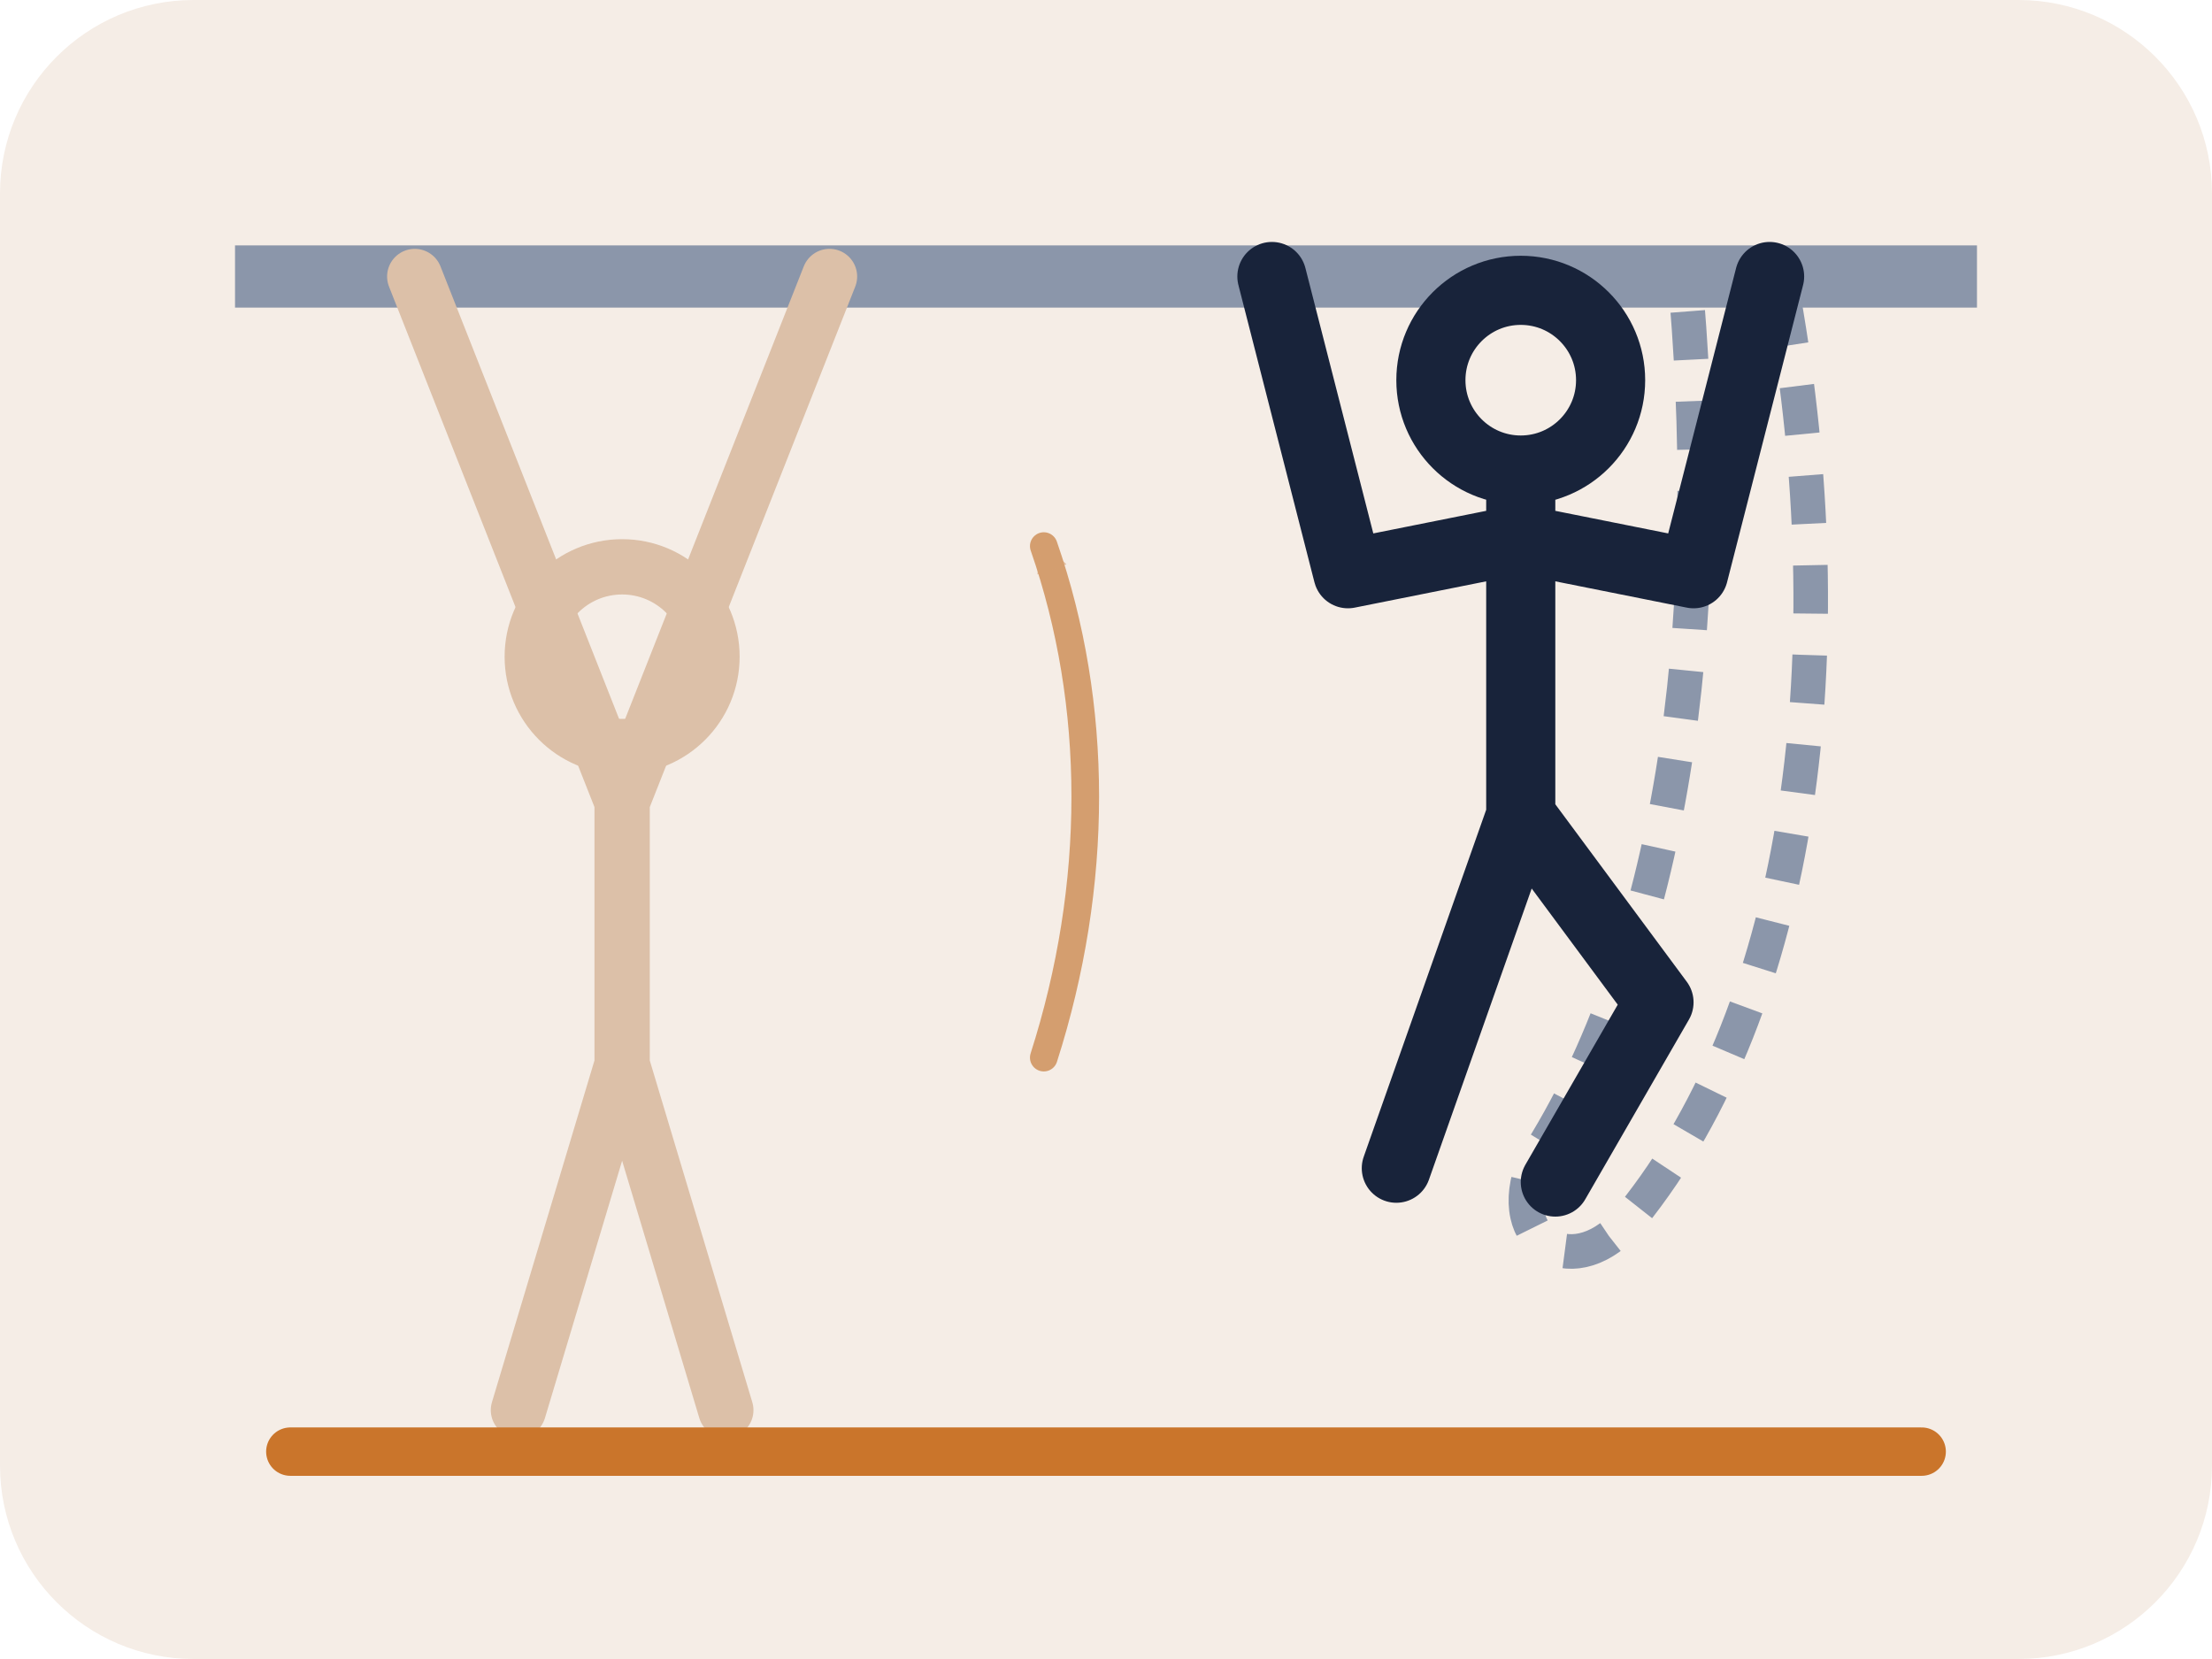
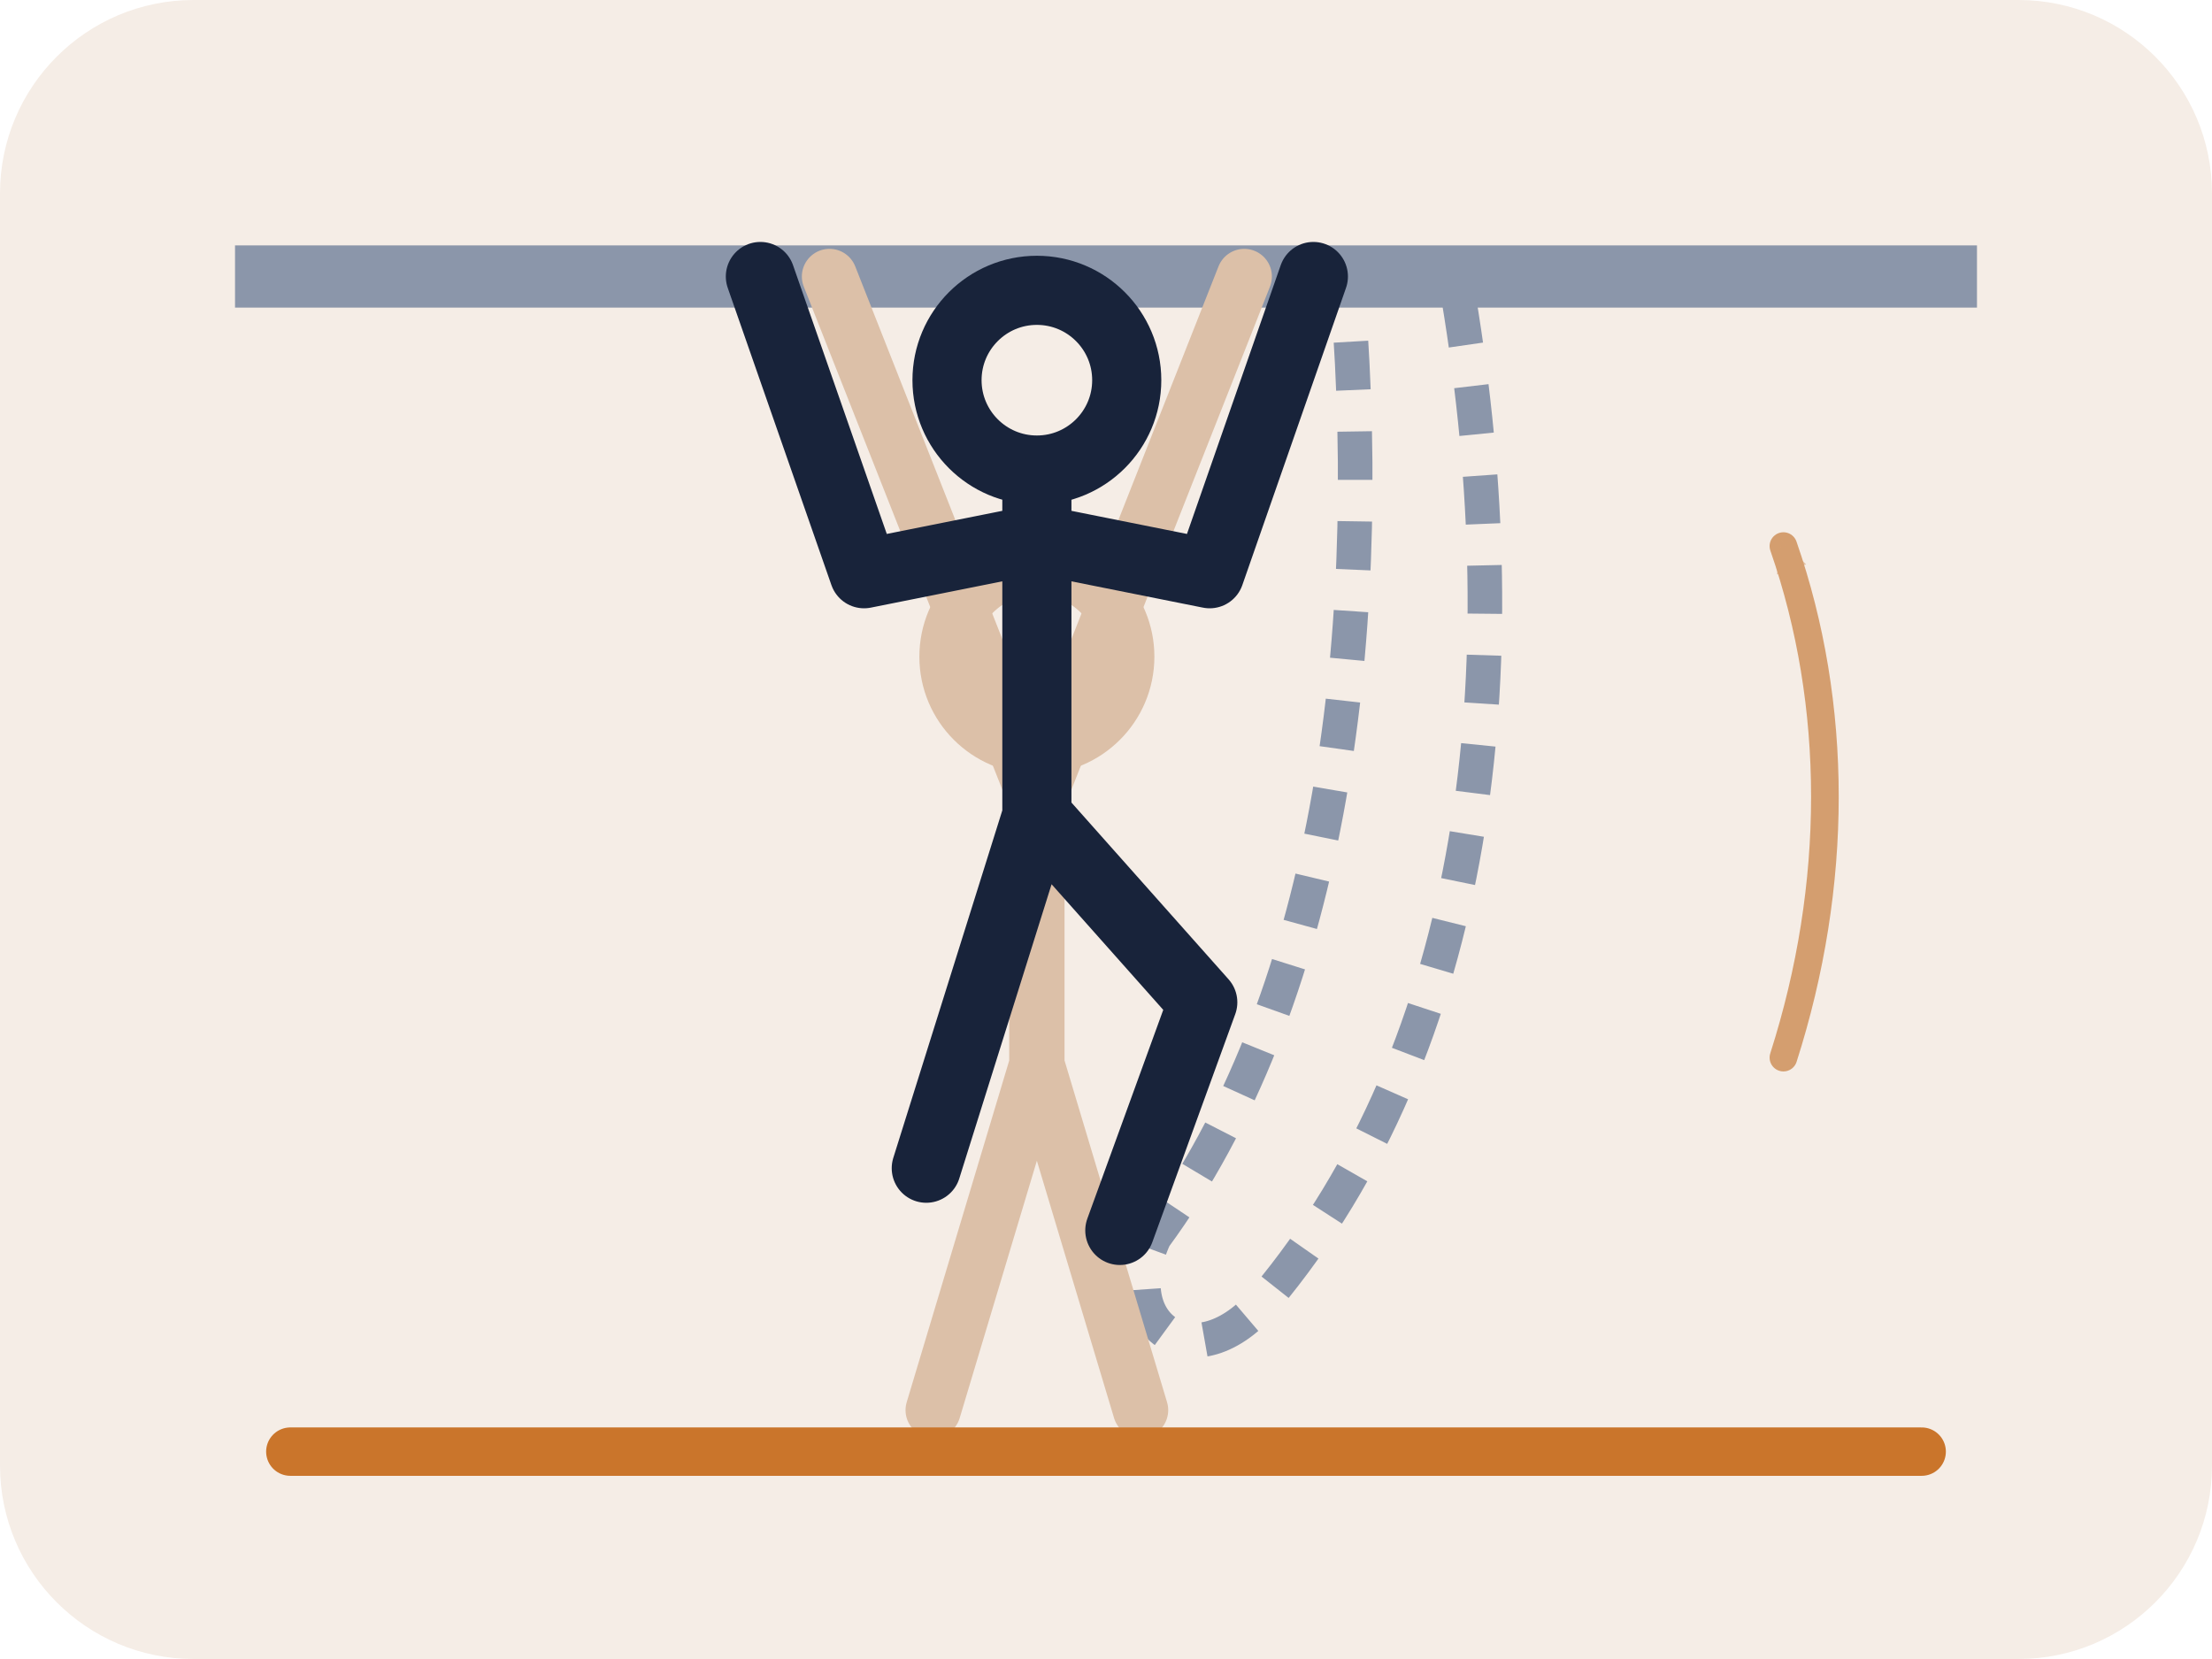
<svg xmlns="http://www.w3.org/2000/svg" viewBox="0 0 320 240" role="img" aria-labelledby="title">
  <defs>
    <marker id="motion-arrow" viewBox="0 0 10 10" refX="8" refY="5" markerWidth="4.5" markerHeight="4.5" markerUnits="userSpaceOnUse" orient="auto-start-reverse">
      <path d="M0 0 10 5 0 10Z" fill="hsl(28 55% 52%)" opacity=".55" />
    </marker>
  </defs>
  <rect width="320" height="240" rx="28" fill="hsl(28 42% 93%)" />
  <path d="M34 40H286" stroke="#8b96aa" stroke-width="9" />
-   <path d="M258 43C267 94 261 145 236 176C228 186 217 180 222 168C242 137 248 91 244 43" fill="none" stroke="#8b96aa" stroke-width="5" stroke-dasharray="7 6" />
+   <path d="M211 43C220 97 214 151 183 188C173 200 161 192 167 179C192 145 199 94 195 43" fill="none" stroke="#8b96aa" stroke-width="5" stroke-dasharray="7 6" />
  <g data-pose="start" fill="none" stroke="hsl(28 42% 76%)" stroke-width="8" stroke-linecap="round" stroke-linejoin="round">
-     <circle cx="90" cy="95" r="13" />
-     <path d="M90 111V154M90 116L60 40M90 116L120 40M90 154L75 204M90 154L105 204" />
+     <circle cx="150" cy="95" r="13" />
+     <path d="M150 111V154M150 116L120 40M150 116L180 40M150 154L135 204M150 154L165 204" />
  </g>
  <g data-pose="finish" fill="none" stroke="#18233a" stroke-width="10" stroke-linecap="round" stroke-linejoin="round">
-     <circle cx="220" cy="55" r="13" />
-     <path d="M220 71V118M220 78L195 83L184 40M220 78L245 83L256 40M220 118L202 169M220 118L240 145L225 171" />
+     <circle cx="150" cy="55" r="13" />
+     <path d="M150 71V118M150 78L125 83L110 40M150 78L175 83L190 40M150 118L134 169M150 118L174 145L162 178" />
  </g>
-   <path d="M151 153C159 128 159 102 151 79" fill="none" stroke="hsl(28 55% 52%)" stroke-width="4" stroke-linecap="round" opacity=".72" marker-end="url(#motion-arrow)" />
+   <path d="M258 153C266 128 266 102 258 79" fill="none" stroke="hsl(28 55% 52%)" stroke-width="4" stroke-linecap="round" opacity=".72" marker-end="url(#motion-arrow)" />
  <path d="M42 210H278" stroke="hsl(28 65% 48%)" stroke-width="7" stroke-linecap="round" />
</svg>
